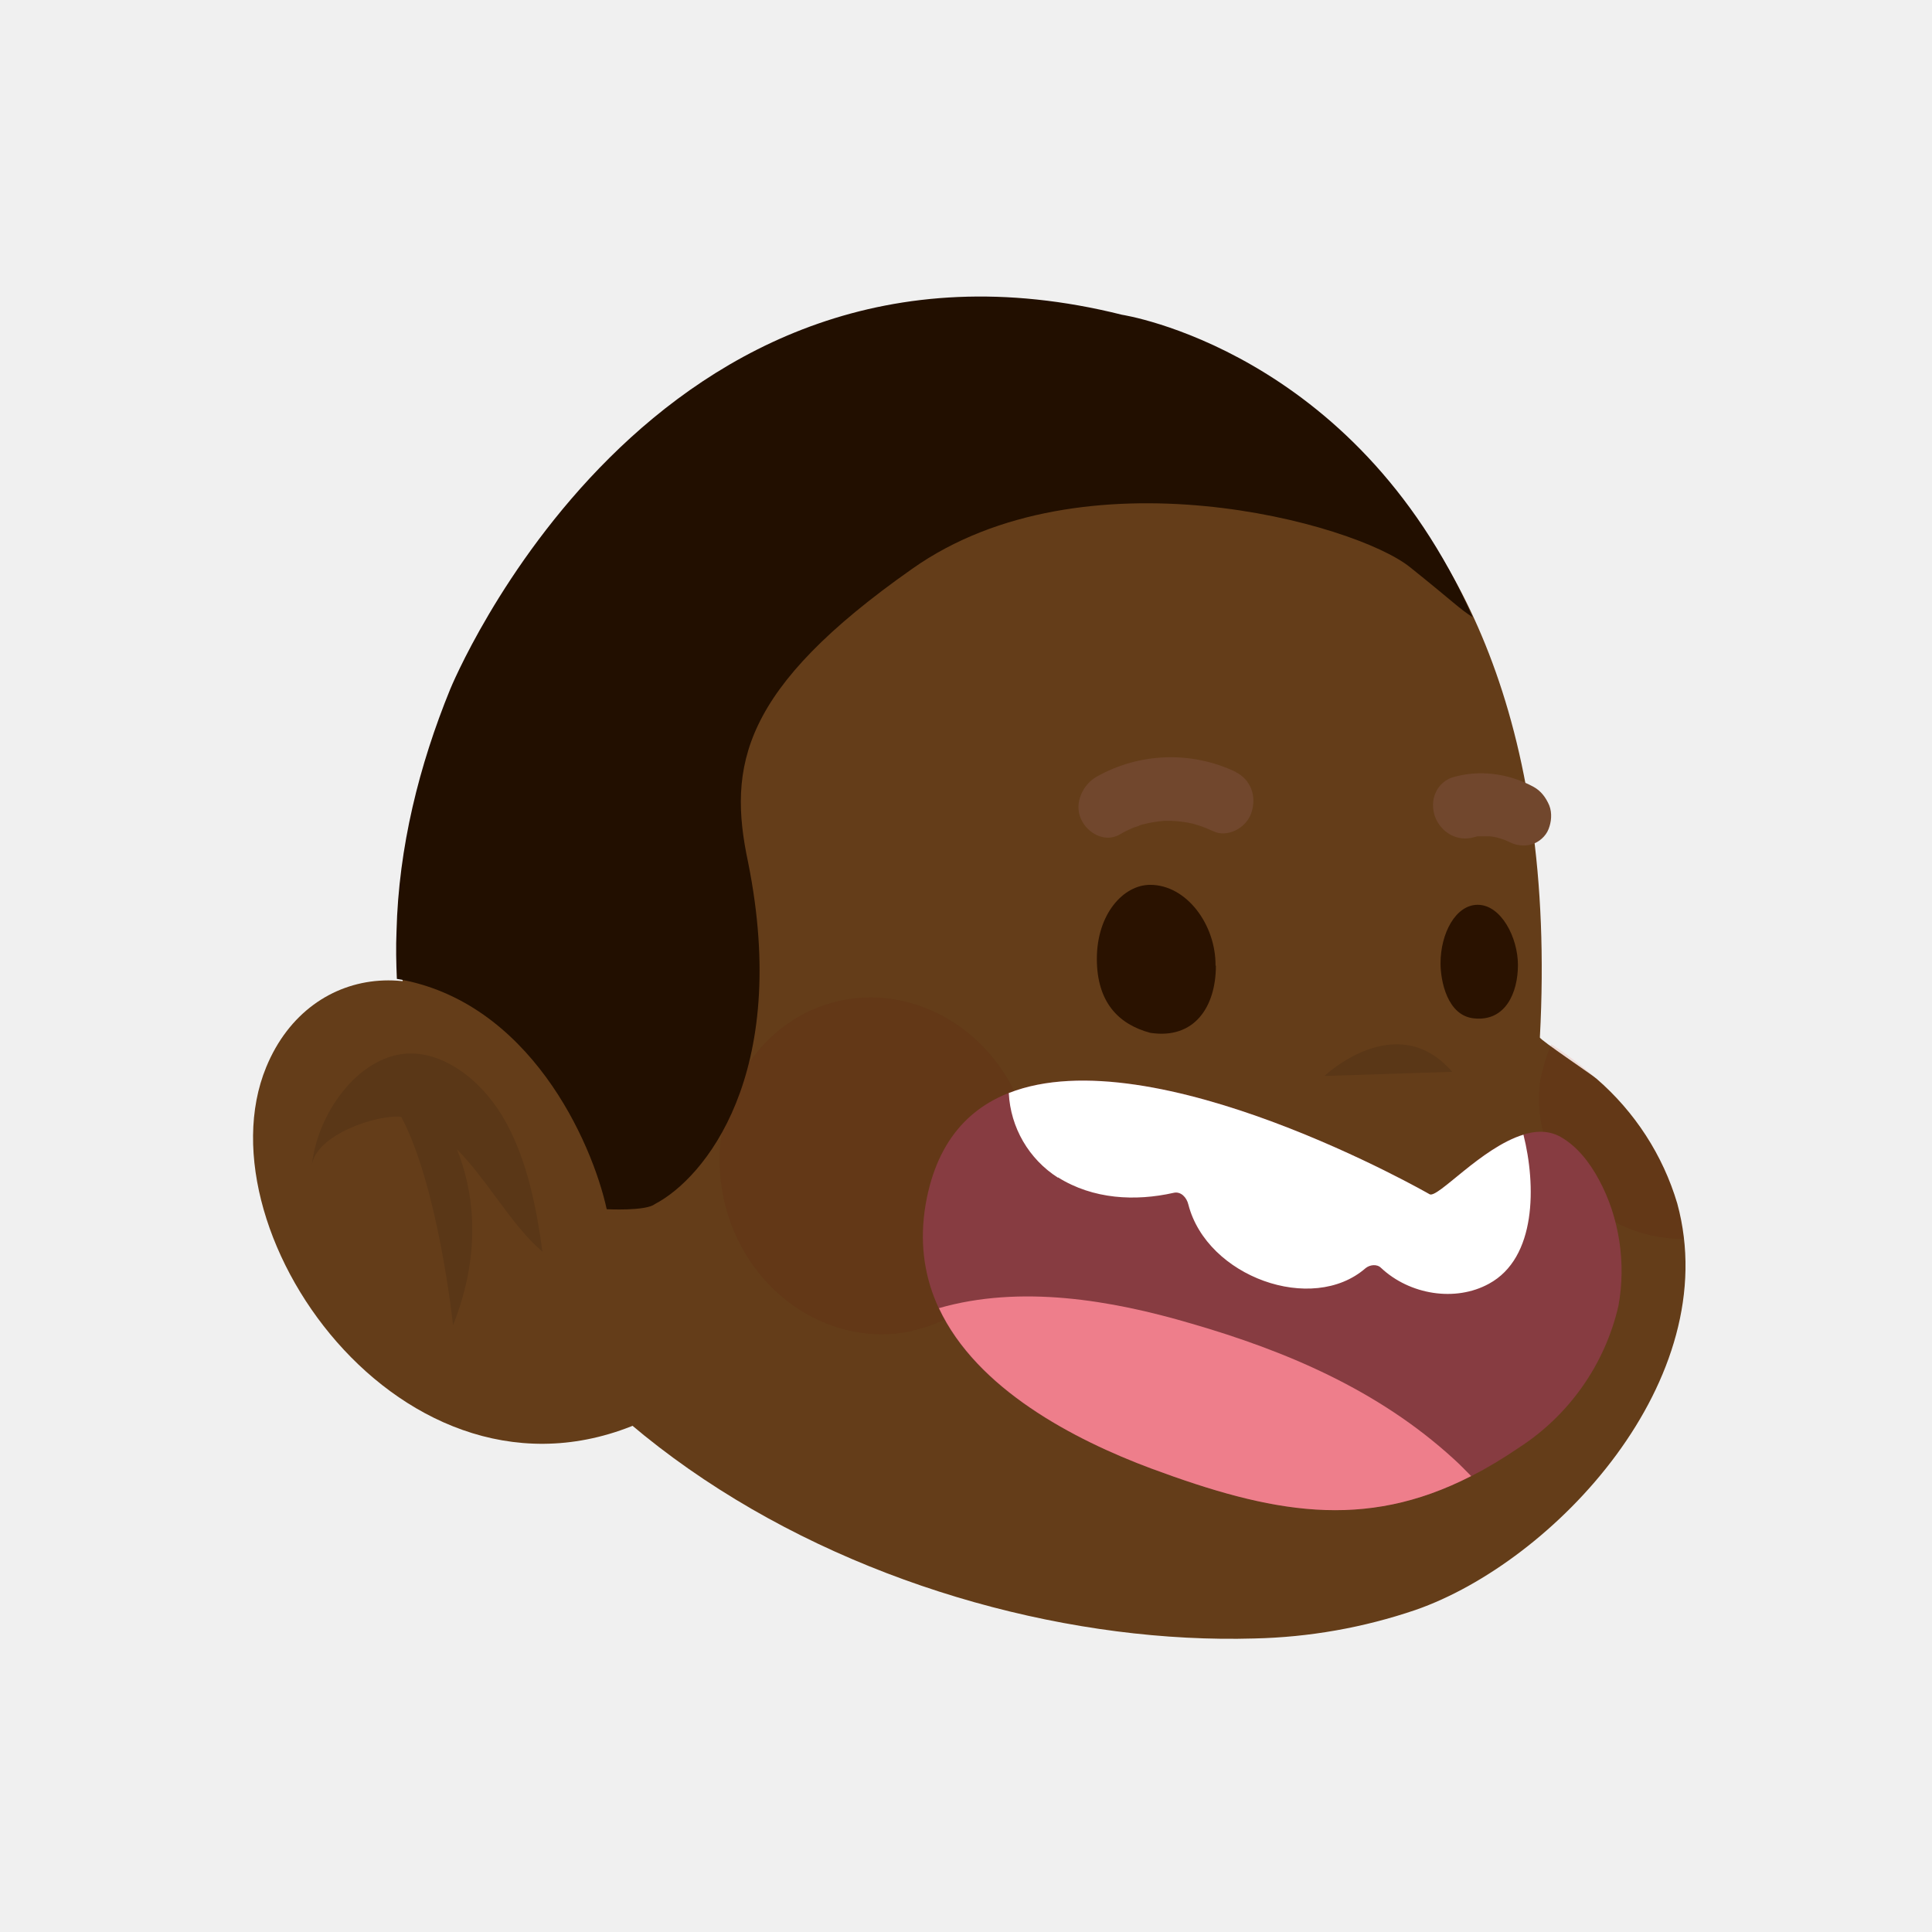
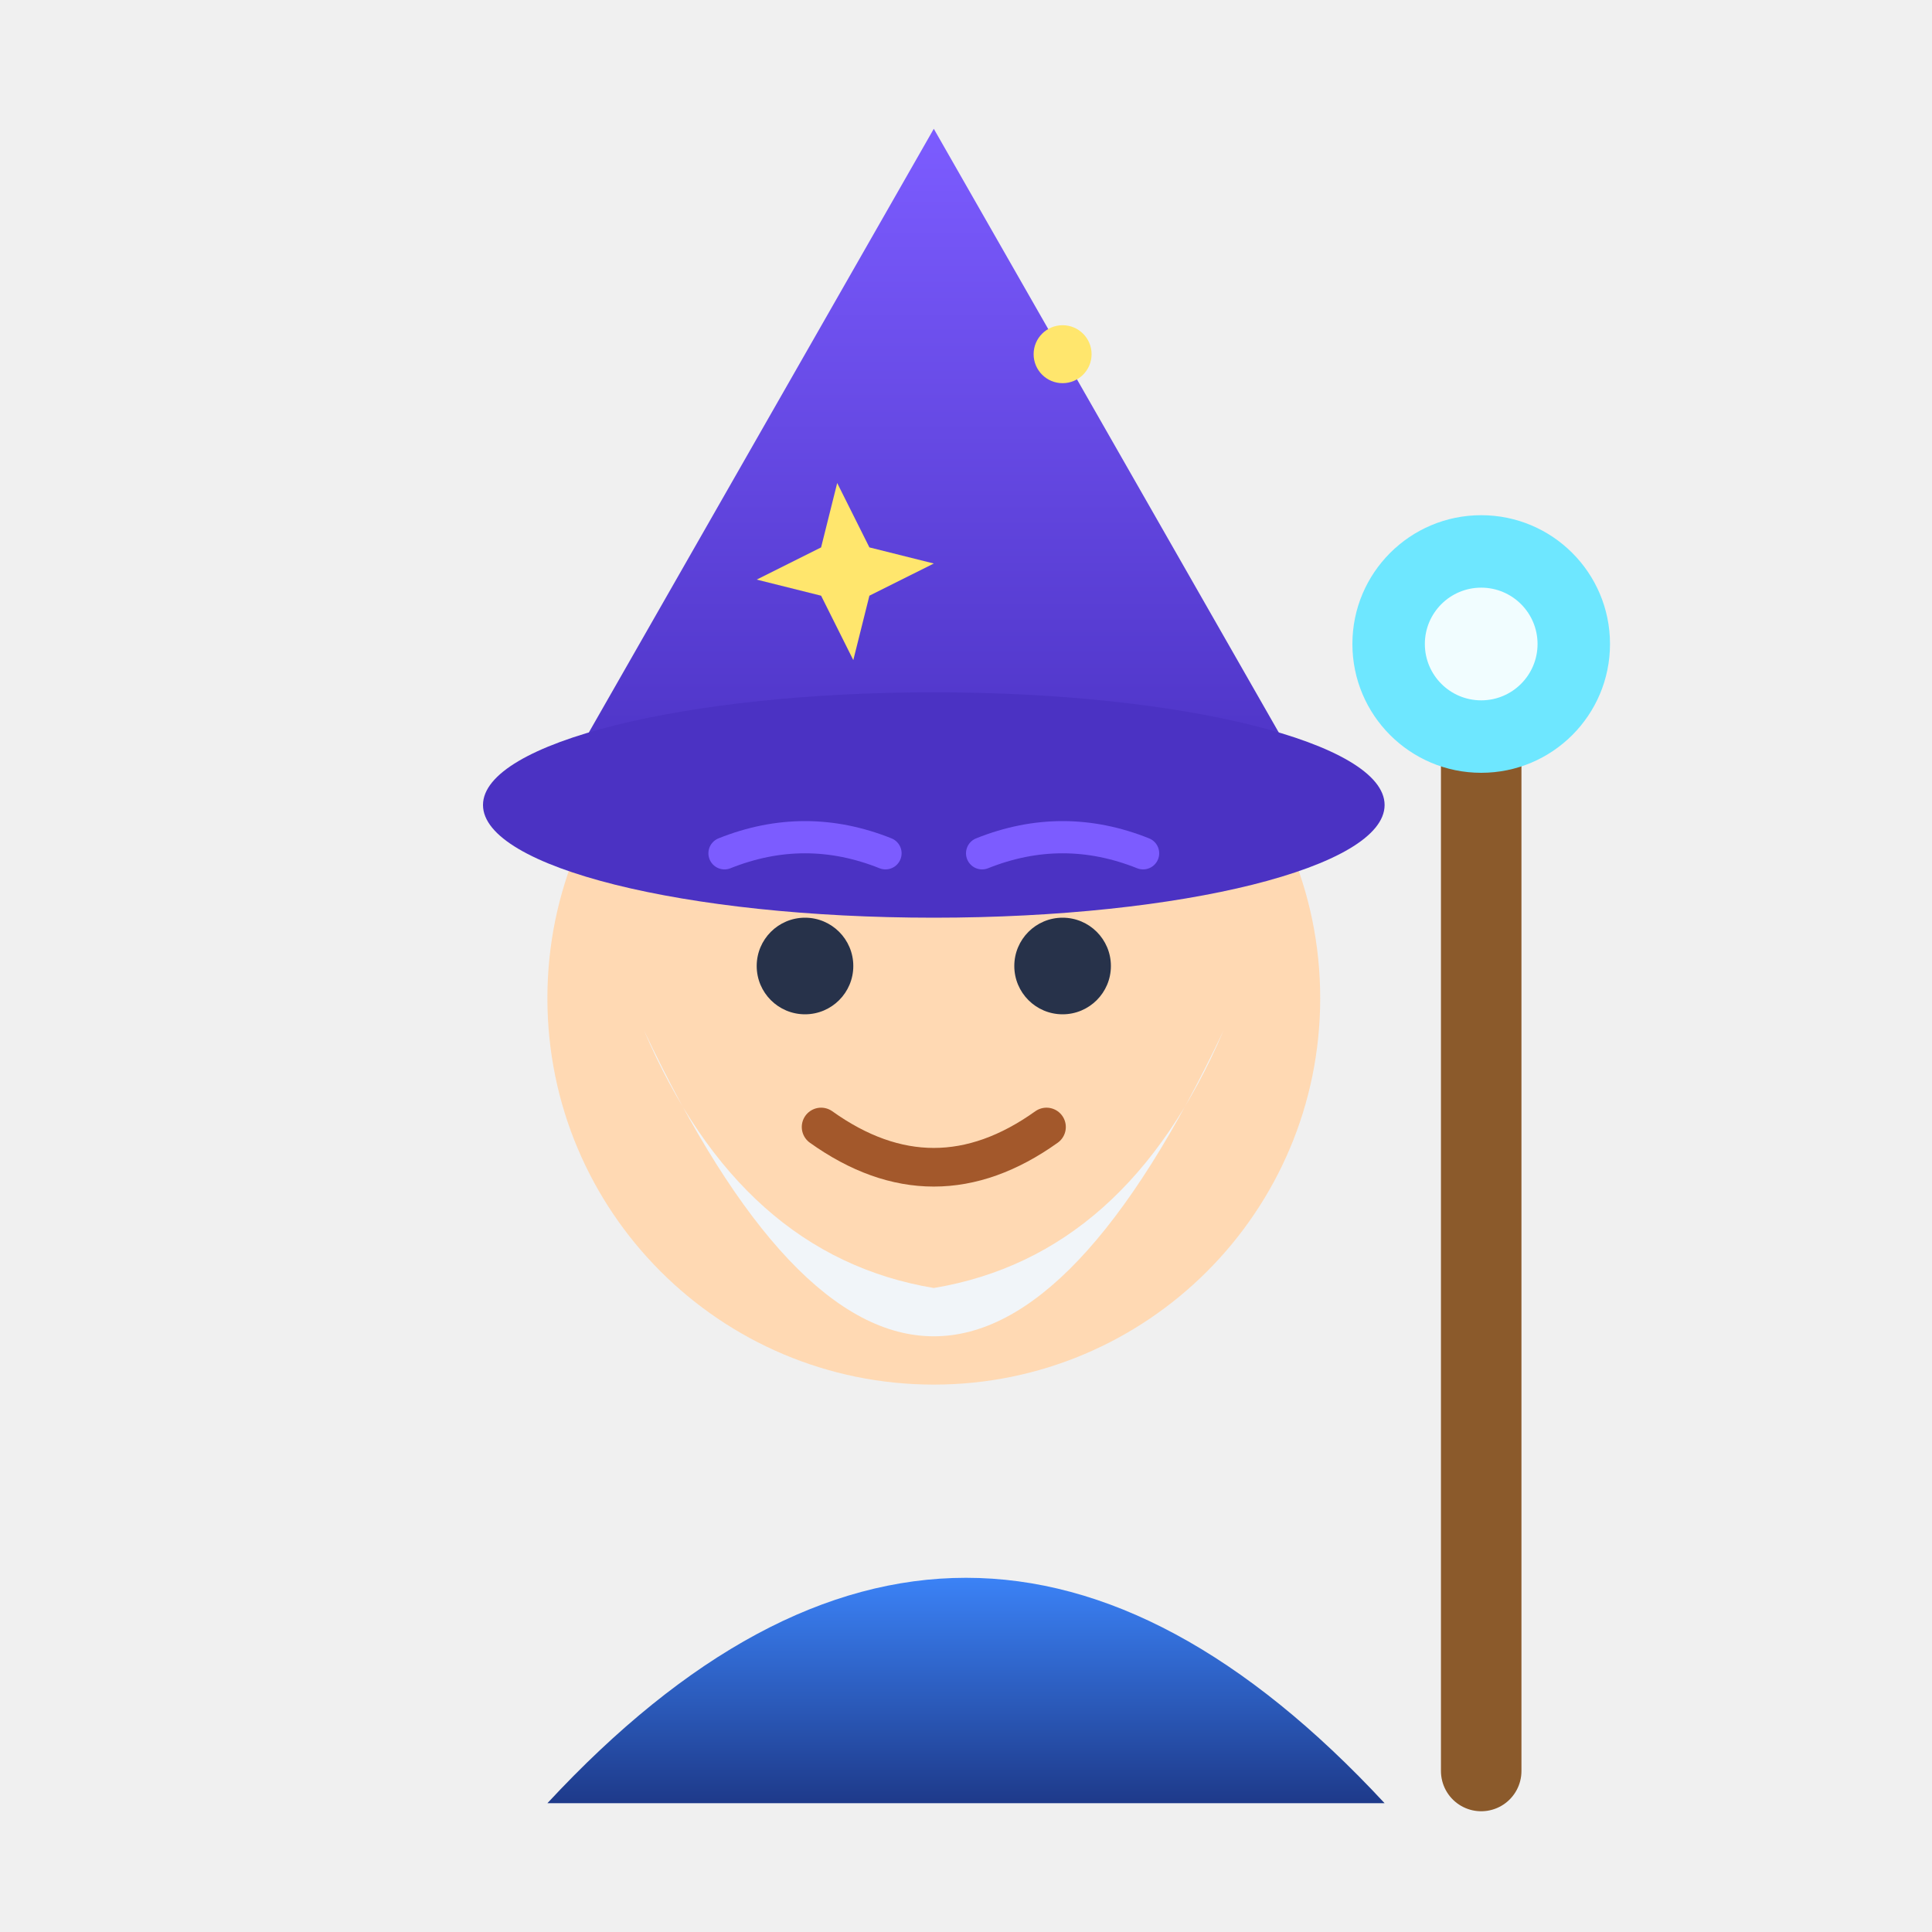
- <svg xmlns="http://www.w3.org/2000/svg" viewBox="0 0 480 480" fill="none" shape-rendering="auto">
-   <mask id="viewboxMask">
-     <rect width="480" height="480" rx="57.6" ry="57.6" x="0" y="0" fill="#fff" />
-   </mask>
-   <g mask="url(#viewboxMask)">
-     <g transform="matrix(.85775 0 0 .85427 52 47)">
-       <path d="M264 38.6s131.4 20.6 121.4 208.1c0 .7 15.2 10.9 16.4 12a77.1 77.1 0 0 1 23.4 36.3c13.9 51.3-35.7 104.2-75.8 118.2a155 155 0 0 1-46.7 8.3c-103.1 3-239.7-62.7-246.7-191a202.7 202.7 0 0 1 15.1-83.9c0 .1 57.4-142.5 192.9-108Z" fill="#643d19" />
-       <path d="M388.7 248.7a57 57 0 0 0-3.2 10.5 40 40 0 0 0 8.5 30.4 42.3 42.3 0 0 0 33 15.7c-3.2-31.7-29-50.7-38.3-56.6ZM203.5 332c24.4-5.2 39.6-31 33.9-57.5-5.7-26.5-30.2-43.7-54.6-38.5-24.4 5.3-39.5 31-33.8 57.6 5.7 26.5 30.1 43.7 54.5 38.5Z" fill="#DC2400" style="mix-blend-mode:multiply" opacity=".1" />
-       <path opacity=".1" d="M323 257.9s20.9-19.9 37-1.2Z" fill="#000" />
-       <path d="M128.7 356.9C59.3 391.7-3.7 304.4 16.5 255.3c12.9-31.4 50.4-33.8 72.1-5.2a185 185 0 0 1 29.1 59.1" fill="#643d19" />
-       <path opacity=".1" d="M71.5 279c9 9 16.1 22.5 25 30-1.7-12.5-4.3-26-10.4-37.3-6.2-11.6-17.5-21-29-20.3-14.2 1-25.9 17.6-27.4 32.6 1-9 19-15 25.9-14.2 10.8 20.4 15 60.6 15 60.6 9-22.7 5.4-40.7 1-51.5Z" fill="#000" />
-     </g>
-     <g transform="matrix(.85472 0 0 .855 19 -17)">
-       <path d="M393.3 367c3 1.7 24.1-24.8 38.2-16.7 4.7 2.7 8.3 7.3 11 12.3 6 11 8 24.4 5.7 36.8a67 67 0 0 1-29 41.2c-37.4 25.5-67 20.7-106.8 6-31.4-11.7-74-35.6-65.2-78.7 15.6-76 146.1-1 146.1-1Z" fill="#873C41" />
-       <path d="M285.3 362c10.2 6.4 22.5 7 33.6 4.5 2.1-.5 3.8 1.3 4.3 3.4 5.4 21 36 32 51.5 18.5 1.2-1 3.3-1.3 4.5-.1 8.3 7.8 21.6 10 31.4 4.6 13.8-7.5 13.7-28.6 10-43.3-12.2 3.7-25 18.7-27.3 17.3 0 0-80.1-46-122.3-29.4a31 31 0 0 0 14.3 24.6Z" fill="#fff" />
-       <path d="M400.3 443.8c-22-20.1-48.9-31.4-76.2-39.3-23.4-6.9-49.7-11.3-73.4-4.5 11 23.5 39.2 38.2 61.7 46.6 34.8 12.9 61.8 18.2 93 2.2-1.7-1.7-3.3-3.4-5.1-5Z" fill="#EE7E8B" />
-     </g>
-     <g transform="matrix(.85472 0 0 .855 19 -17)">
-       <path d="M331.2 300.5c0 11.9-6.2 21.5-19.1 19.5-9.3-2.5-15.5-9-15.5-21.5 0-13 7.7-21.5 15.5-21.5 10.6 0 19.1 11.6 19 23.5ZM419 300.3c0 8-3.6 16.5-12.8 15.5-7.8-.8-9.7-11-9.7-16 0-8.7 4.4-17 10.8-17 6.8 0 11.7 9.5 11.7 17.5Z" fill="#2A1200" />
-       <path d="M337 244.2a43.9 43.9 0 0 0-40.5 1.4c-4 2.3-6.6 7.7-4.5 12.3 1.9 4.2 7 6.9 11.2 4.5 1.3-.8 2.6-1.4 4-2 .4-.2 1.5-.4 1.9-.7l.6-.2a37.5 37.5 0 0 1 6.5-1.1h1.9a34.2 34.2 0 0 1 6.3.8l2 .6c1.3.4 2.6 1 4 1.6 4 2 9.6-.8 11.1-5.3 1.7-5-.3-9.8-4.6-11.9ZM423.5 248.5c-7.4-4-16-5-23.6-2.7-2 .6-4 2.4-4.8 4.4-1 2-1 4.8-.2 7a10 10 0 0 0 4.6 5.3 9 9 0 0 0 6.6.7l1.1-.3h3.6c1.4.1 2.8.5 4.2 1l1.4.6c2 1.1 4.6 1.4 6.7.7 2-.6 4-2.3 4.8-4.4.8-2 1.1-4.6.2-6.9-1-2.3-2.4-4.2-4.6-5.4Z" fill="#71472D" />
-     </g>
-     <g transform="matrix(.85472 0 0 .85667 18 -15)">
-       <path d="M94.2 287.6c-.2 4.6-.1 9.2.1 13.8 38.5 6.4 56.7 47.2 61 66.8 0 0 11.4.6 14-1.5 14.3-7.4 39.5-37.5 27.1-99.1-6-28-1.9-50.4 47.8-85.2 49.6-34.9 128.5-13.3 144.6-.4 13 10.4 14.3 12 18.2 14.5-34.4-77.5-101.9-87.7-101.9-87.7-136.9-34.2-195.3 108.6-195.3 108.6-9 22-15 45.8-15.6 70.2Z" fill="#220f00" />
-     </g>
-     <g transform="matrix(.85472 0 0 .85667 14 -12)" />
-   </g>
+ <svg xmlns="http://www.w3.org/2000/svg" viewBox="0 0 120 120" width="120" height="120">
+   <defs>
+     <linearGradient id="hatN" x1="0" y1="0" x2="0" y2="1">
+       <stop offset="0" stop-color="#7c5cff" />
+       <stop offset="1" stop-color="#4b32c3" />
+     </linearGradient>
+     <linearGradient id="robeN" x1="0" y1="0" x2="0" y2="1">
+       <stop offset="0" stop-color="#3b82f6" />
+       <stop offset="1" stop-color="#1e3a8a" />
+     </linearGradient>
+   </defs>
+   <line x1="92" y1="44" x2="92" y2="110" stroke="#8b5a2b" stroke-width="5" stroke-linecap="round" />
+   <circle cx="92" cy="40" r="8" fill="#6ee7ff" />
+   <circle cx="92" cy="40" r="3.5" fill="#ffffff" opacity="0.9" />
+   <path d="M34 112 Q60 84 86 112 Z" fill="url(#robeN)" />
+   <circle cx="58" cy="62" r="24" fill="#ffd9b3" />
+   <path d="M40 64 Q58 102 76 64 Q70 78 58 80 Q46 78 40 64 Z" fill="#f1f5f9" />
+   <path d="M58 8 L34 50 L82 50 Z" fill="url(#hatN)" />
+   <ellipse cx="58" cy="50" rx="28" ry="7" fill="#4b32c3" />
+   <path d="M52 30 l2 4 4 1 -4 2 -1 4 -2-4 -4-1 4-2 z" fill="#ffe66d" />
+   <circle cx="66" cy="22" r="1.8" fill="#ffe66d" />
+   <circle cx="50" cy="60" r="3" fill="#27324a" />
+   <circle cx="66" cy="60" r="3" fill="#27324a" />
+   <path d="M45 53 q5 -2 10 0" stroke="#7c5cff" stroke-width="2" fill="none" stroke-linecap="round" />
+   <path d="M61 53 q5 -2 10 0" stroke="#7c5cff" stroke-width="2" fill="none" stroke-linecap="round" />
+   <path d="M51 70 q7 5 14 0" stroke="#a3582b" stroke-width="2.4" fill="none" stroke-linecap="round" />
</svg>
